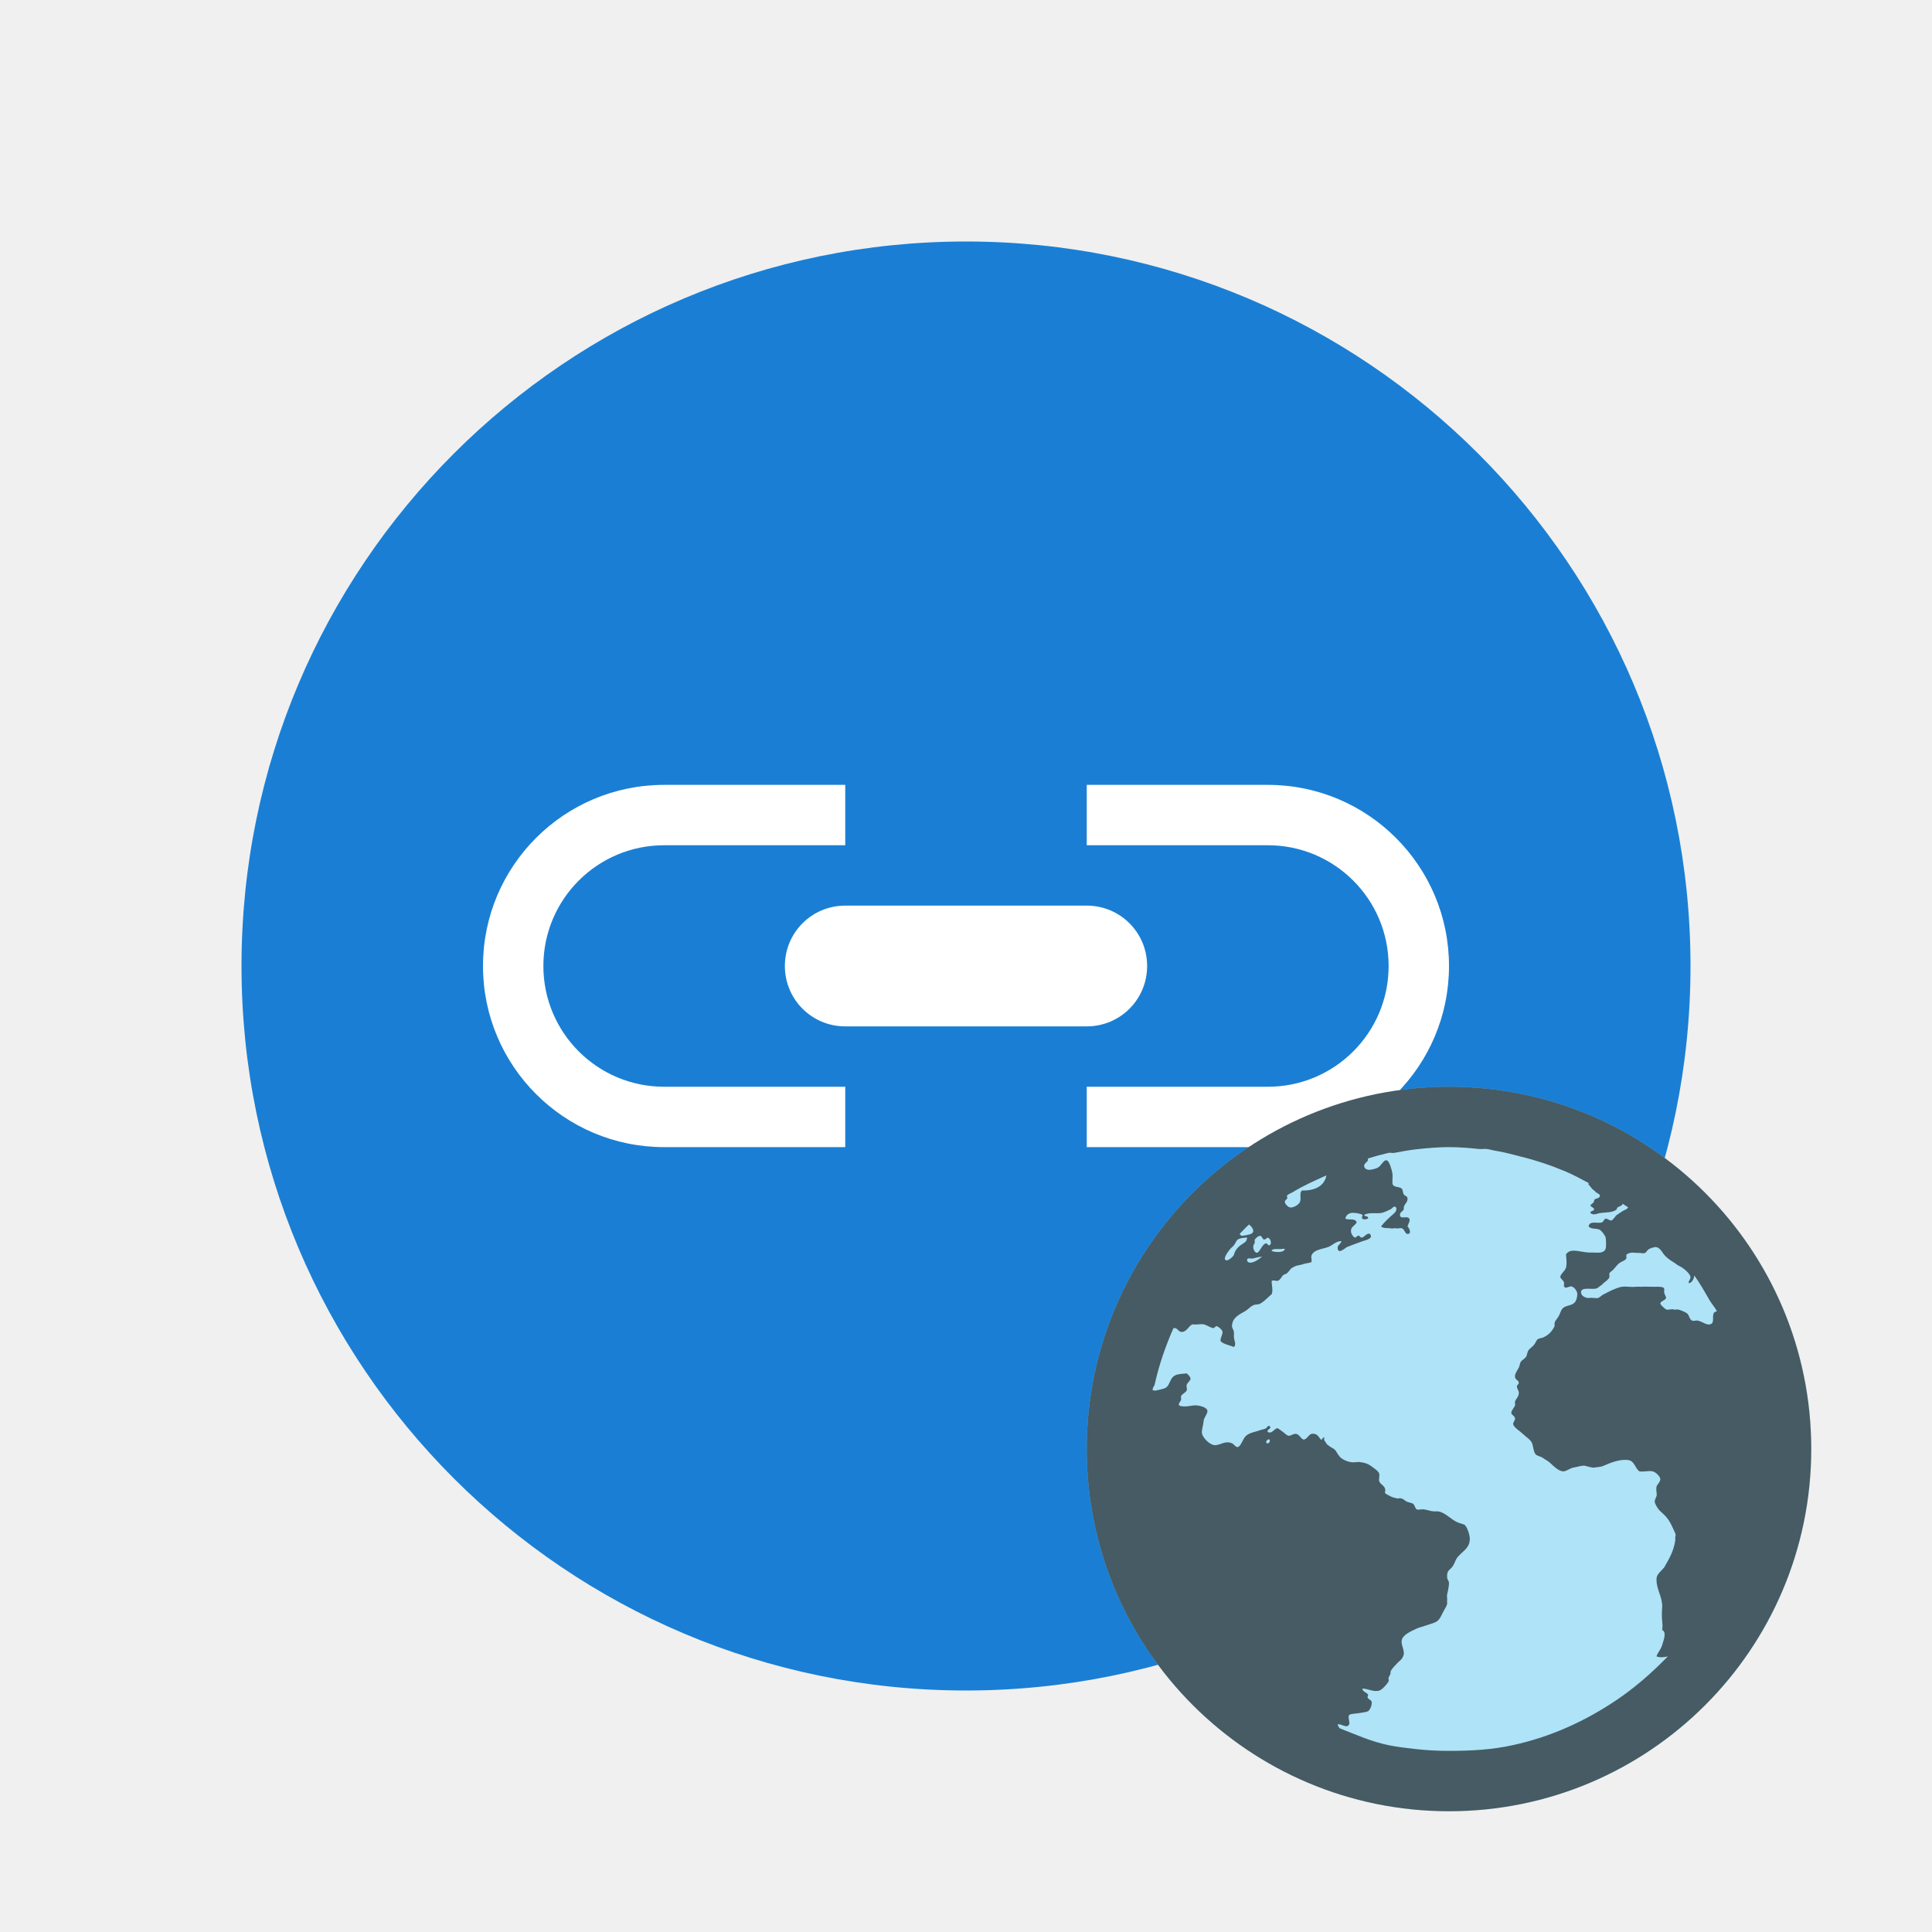
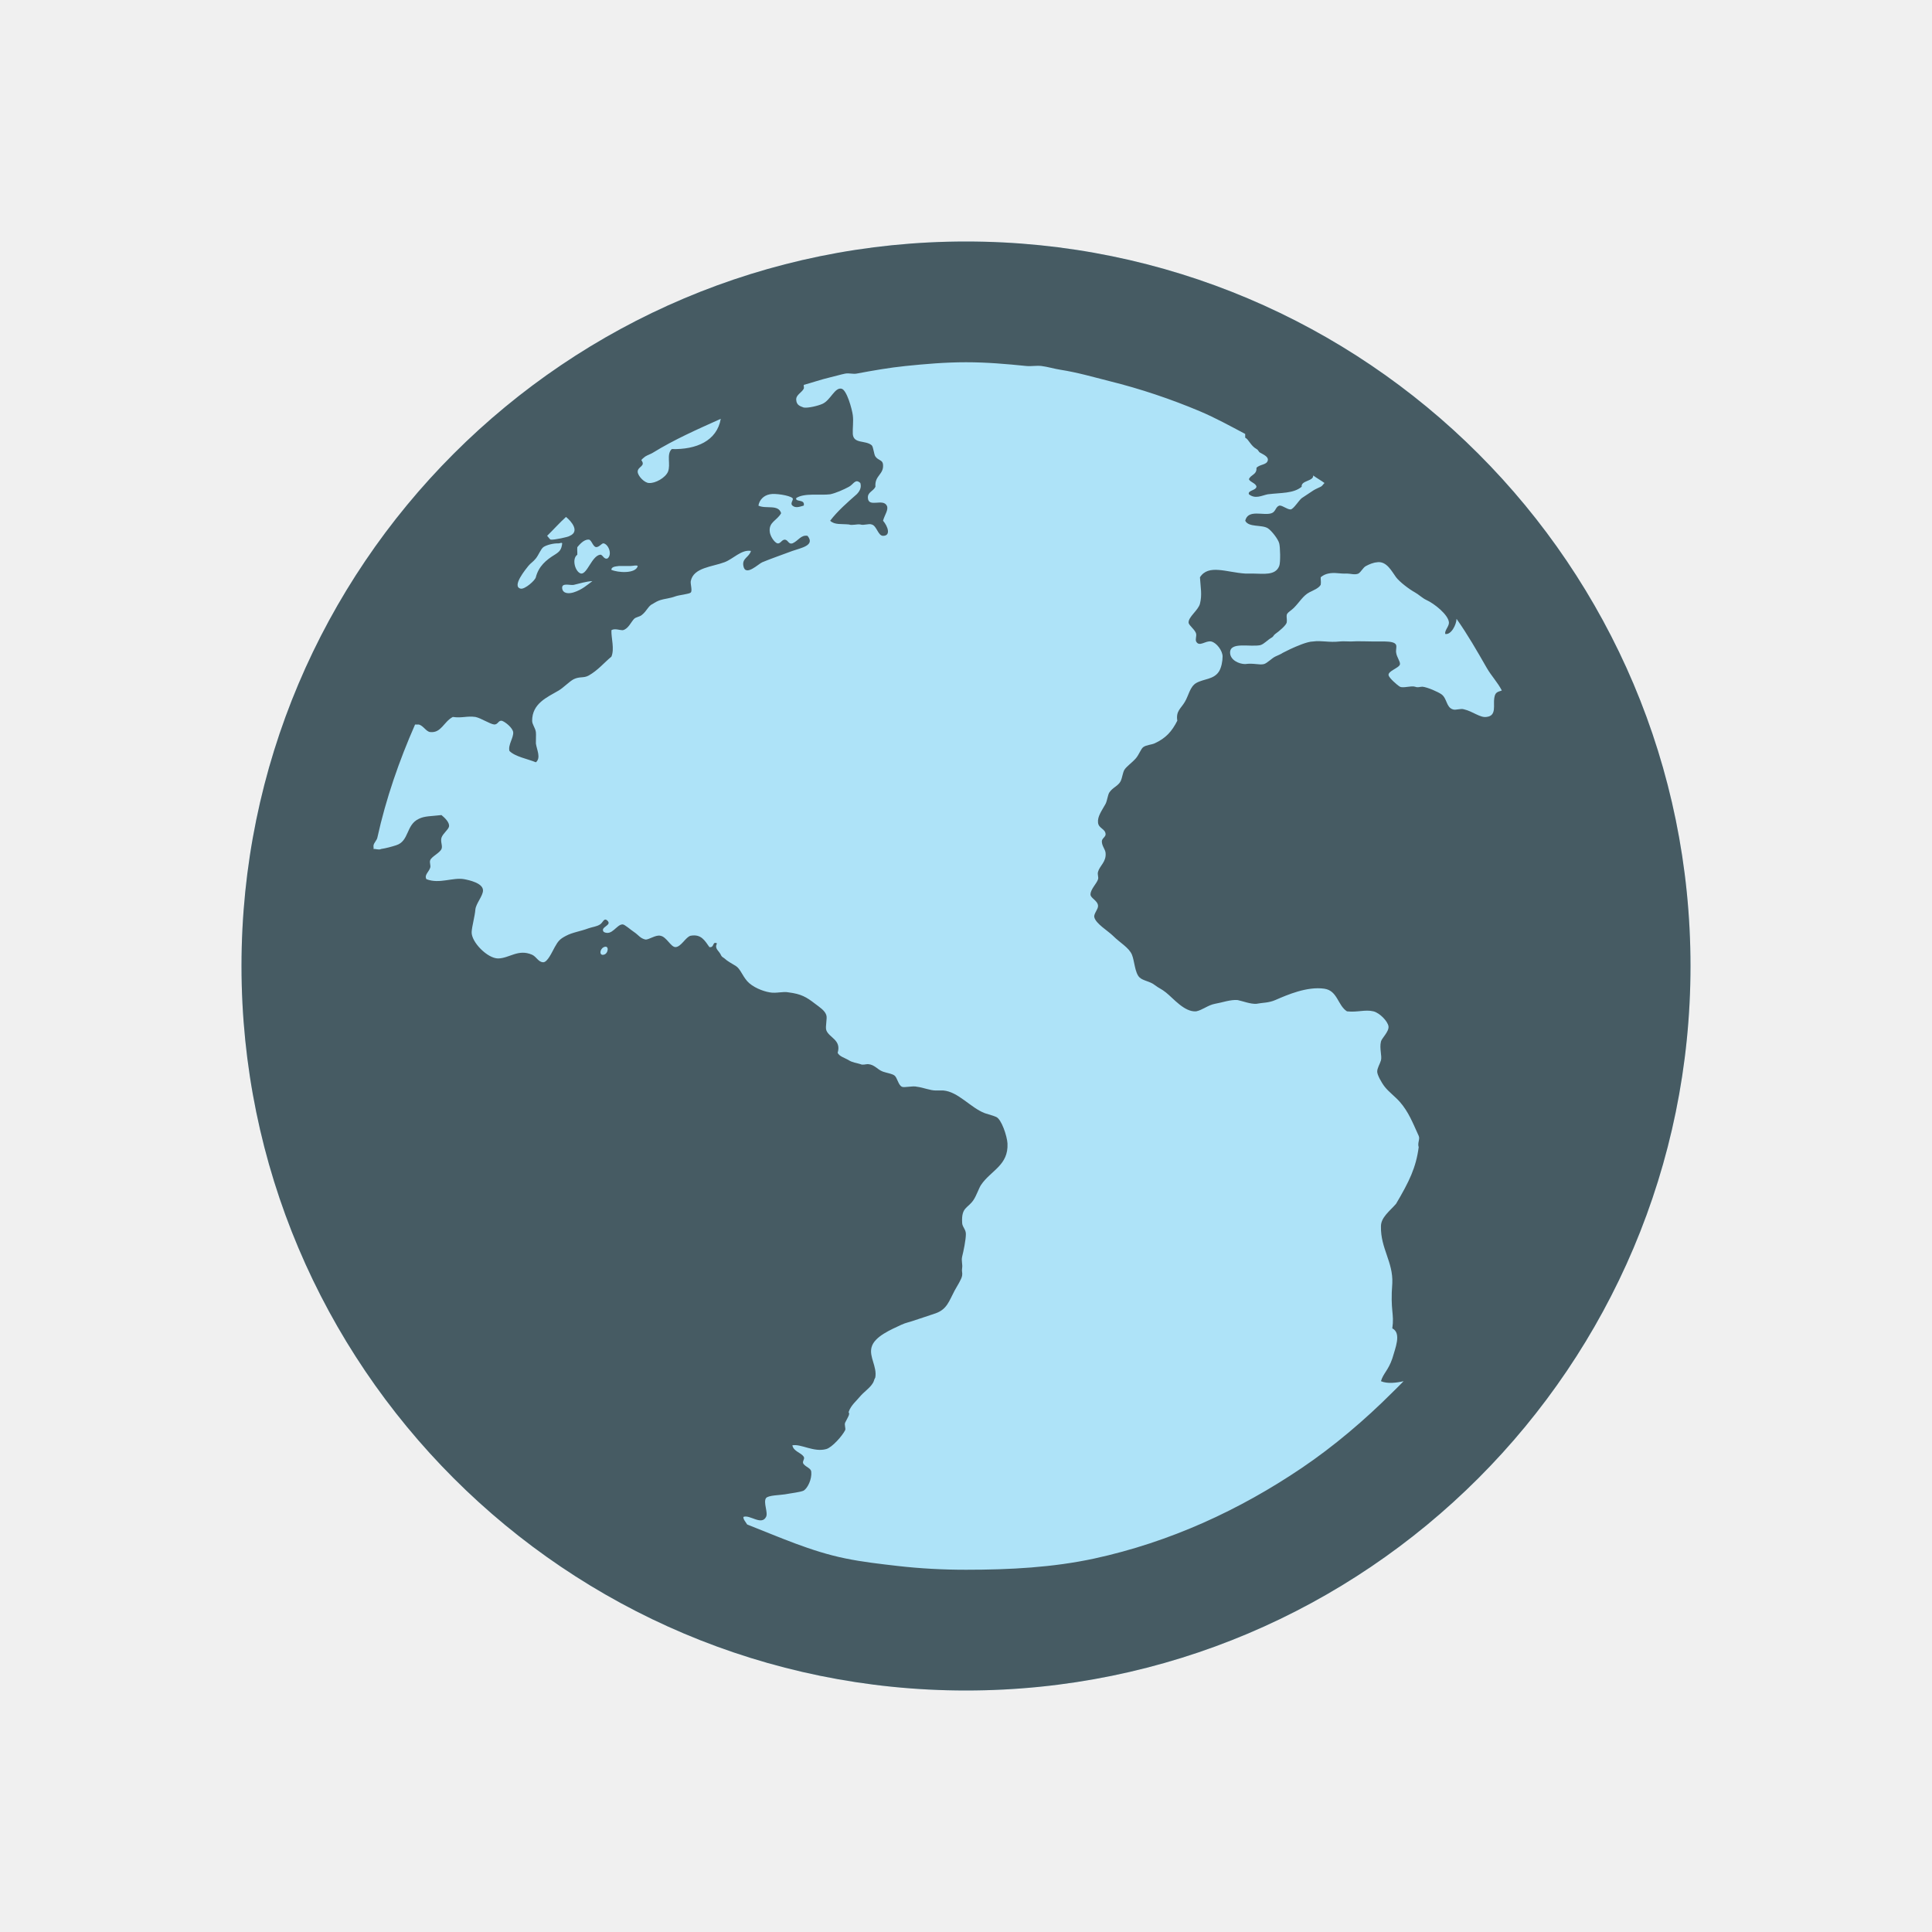
<svg xmlns="http://www.w3.org/2000/svg" viewBox="0 0 32 32" version="1.1" id="svg4">
  <defs id="defs8" />
-   <circle style="opacity:1;fill:#1a7fd4;fill-opacity:1;stroke:none;stroke-width:2;stroke-linecap:round;stroke-linejoin:round;stroke-miterlimit:4;stroke-dasharray:none;stroke-opacity:1" id="path827" cx="16" cy="16" r="12" />
-   <path id="rect852" style="opacity:1;fill:#ffffff;fill-opacity:1;stroke:none;stroke-width:2;stroke-linecap:round;stroke-linejoin:round;stroke-miterlimit:4;stroke-dasharray:none;stroke-opacity:1" d="m 14,15 h 4 c 0.554,0 1,0.446 1,1 0,0.554 -0.446,1 -1,1 H 14 c -0.554,0 -1,-0.446 -1,-1 0,-0.554 0.446,-1 1,-1 z m 7,-2 c 1.657,0 3,1.343 3,3 0,1.657 -1.343,3 -3,3 h -3 v -1 h 3 c 1.105,0 2,-0.895 2,-2 0,-1.105 -0.895,-2 -2,-2 h -3 V 13 Z M 11,13 c -1.657,0 -3,1.343 -3,3 0,1.657 1.343,3 3,3 h 3 V 18 H 11 C 9.895,18 9,17.105 9,16 9,14.895 9.895,14 11,14 h 3 v -1 z" />
-   <circle style="opacity:1;fill:#aee3f8;fill-opacity:1;fill-rule:evenodd;stroke:none;stroke-width:2;stroke-linecap:butt;stroke-linejoin:round;stroke-miterlimit:4;stroke-dasharray:none;stroke-opacity:1" id="path835" cx="24" cy="24" r="6" />
-   <path d="m 24,18 c -3.314,0 -6,2.686 -6,6 0,3.314 2.686,6 6,6 3.314,0 6,-2.686 6,-6 0,-3.314 -2.686,-6 -6,-6 z m 0,1 c 0.173,0 0.332,0.014 0.5,0.031 0.04,0.004 0.085,-0.005 0.125,0 0.053,0.007 0.104,0.023 0.156,0.031 0.144,0.023 0.267,0.059 0.406,0.094 0.257,0.063 0.511,0.149 0.75,0.25 0.132,0.056 0.249,0.121 0.375,0.188 -7.5e-5,0.009 8e-4,0.02 0,0.031 0.029,0.013 0.045,0.067 0.094,0.094 0.018,0.01 0.014,0.022 0.031,0.031 0.029,0.016 0.068,0.034 0.062,0.062 -0.008,0.04 -0.066,0.032 -0.094,0.062 0.004,0.058 -0.048,0.055 -0.062,0.094 0.009,0.025 0.059,0.033 0.062,0.062 -0.005,0.032 -0.075,0.029 -0.062,0.062 0.054,0.042 0.105,0.01 0.156,0 0.112,-0.014 0.212,-0.005 0.281,-0.062 -0.009,-0.053 0.1,-0.046 0.094,-0.094 0.029,0.021 0.065,0.041 0.094,0.062 -0.011,0.01 -0.019,0.026 -0.031,0.031 -0.021,0.01 -0.043,0.019 -0.062,0.031 -0.028,0.018 -0.062,0.042 -0.094,0.062 -0.023,0.016 -0.07,0.094 -0.094,0.094 -0.029,0 -0.073,-0.037 -0.094,-0.031 -0.03,0.01 -0.029,0.051 -0.062,0.062 -0.066,0.024 -0.196,-0.036 -0.219,0.062 0.028,0.057 0.138,0.03 0.188,0.062 0.031,0.02 0.086,0.091 0.094,0.125 0.008,0.028 0.012,0.158 0,0.188 -0.031,0.08 -0.127,0.064 -0.219,0.062 h -0.062 c -0.155,-0.01 -0.305,-0.08 -0.375,0.031 0.005,0.085 0.019,0.145 0,0.219 -0.014,0.054 -0.097,0.11 -0.094,0.156 0.001,0.024 0.057,0.06 0.062,0.094 0.004,0.018 -0.008,0.045 0,0.062 0.026,0.049 0.079,-0.01 0.125,0 0.044,0.01 0.094,0.076 0.094,0.125 0,0.035 -0.009,0.091 -0.031,0.125 -0.044,0.066 -0.125,0.058 -0.188,0.094 -0.052,0.03 -0.063,0.105 -0.094,0.156 -0.033,0.056 -0.076,0.076 -0.062,0.156 -0.045,0.089 -0.095,0.144 -0.188,0.188 -0.027,0.012 -0.069,0.013 -0.094,0.031 -0.02,0.014 -0.034,0.062 -0.062,0.094 -0.035,0.039 -0.075,0.064 -0.094,0.094 -0.014,0.023 -0.016,0.062 -0.031,0.094 -0.022,0.042 -0.066,0.052 -0.094,0.094 -0.013,0.02 -0.017,0.068 -0.031,0.094 -0.032,0.058 -0.069,0.105 -0.062,0.156 0.005,0.048 0.059,0.05 0.062,0.094 0.003,0.024 -0.032,0.035 -0.031,0.062 0.001,0.038 0.028,0.064 0.031,0.094 0.007,0.074 -0.049,0.106 -0.062,0.156 -0.007,0.024 0.006,0.043 0,0.062 -0.012,0.037 -0.061,0.081 -0.062,0.125 -0.001,0.031 0.06,0.05 0.062,0.094 0.002,0.029 -0.037,0.066 -0.031,0.094 0.011,0.054 0.114,0.114 0.156,0.156 0.057,0.057 0.131,0.096 0.156,0.156 0.021,0.051 0.024,0.149 0.062,0.188 0.029,0.028 0.088,0.033 0.125,0.062 0.035,0.027 0.057,0.033 0.094,0.062 0.061,0.048 0.153,0.163 0.25,0.156 0.051,-0.01 0.099,-0.052 0.156,-0.062 0.059,-0.01 0.128,-0.036 0.188,-0.031 0.046,0.01 0.108,0.034 0.156,0.031 0.05,-0.01 0.099,-0.006 0.156,-0.031 0.099,-0.043 0.262,-0.114 0.406,-0.094 0.11,0.016 0.111,0.139 0.188,0.188 0.088,0.01 0.149,-0.017 0.219,0 0.053,0.013 0.12,0.083 0.125,0.125 0.005,0.043 -0.057,0.098 -0.062,0.125 -0.014,0.058 0.01,0.119 0,0.156 -0.008,0.029 -0.032,0.065 -0.031,0.094 0,0.026 0.035,0.091 0.062,0.125 0.033,0.042 0.085,0.08 0.125,0.125 0.073,0.084 0.105,0.17 0.156,0.281 0.013,0.028 -0.012,0.058 0,0.094 -0.022,0.168 -0.078,0.283 -0.188,0.469 -0.052,0.06 -0.126,0.113 -0.125,0.188 -0.004,0.18 0.102,0.295 0.094,0.469 -0.018,0.234 0.018,0.25 0,0.375 0.079,0.04 0.023,0.167 0,0.25 -0.034,0.099 -0.075,0.121 -0.094,0.188 0.053,0.023 0.129,0.014 0.188,0 -0.03,0.031 -0.063,0.063 -0.094,0.094 -0.226,0.226 -0.484,0.445 -0.75,0.625 -0.516,0.349 -1.09,0.613 -1.719,0.75 C 24.719,28.981 24.366,29 24,29 23.81,29 23.622,28.99 23.438,28.969 23.291,28.952 23.143,28.935 23,28.906 22.717,28.848 22.451,28.729 22.188,28.625 c -0.009,-0.017 -0.033,-0.042 -0.031,-0.062 0.052,-0.022 0.15,0.074 0.188,0 0.019,-0.035 -0.025,-0.121 0,-0.156 0.018,-0.024 0.119,-0.024 0.156,-0.031 0.053,-0.01 0.126,-0.017 0.156,-0.031 0.033,-0.021 0.069,-0.095 0.062,-0.156 -0.003,-0.029 -0.04,-0.036 -0.062,-0.062 -0.019,-0.022 0.013,-0.042 0,-0.062 -0.024,-0.035 -0.084,-0.043 -0.094,-0.094 0.072,-0.014 0.177,0.06 0.281,0.031 0.049,-0.014 0.133,-0.11 0.156,-0.156 0.007,-0.014 -0.008,-0.044 0,-0.062 0.009,-0.018 0.028,-0.052 0.031,-0.062 0.007,-0.027 -0.006,-0.013 0,-0.031 0.018,-0.051 0.064,-0.089 0.094,-0.125 0.023,-0.028 0.073,-0.065 0.094,-0.094 0.024,-0.031 0.015,-0.035 0.031,-0.062 0.015,-0.091 -0.053,-0.17 -0.031,-0.25 0.024,-0.09 0.163,-0.146 0.25,-0.188 0.03,-0.014 0.069,-0.022 0.094,-0.031 0.06,-0.021 0.132,-0.043 0.188,-0.062 0.094,-0.034 0.11,-0.102 0.156,-0.188 0.022,-0.04 0.058,-0.096 0.062,-0.125 0.004,-0.026 -0.005,-0.032 0,-0.062 0.005,-0.029 -0.008,-0.06 0,-0.094 0.011,-0.043 0.031,-0.14 0.031,-0.188 0,-0.04 -0.03,-0.058 -0.031,-0.094 -0.007,-0.13 0.046,-0.117 0.094,-0.188 0.024,-0.035 0.046,-0.1 0.062,-0.125 0.081,-0.12 0.229,-0.162 0.219,-0.344 -0.004,-0.06 -0.05,-0.2 -0.094,-0.219 -0.025,-0.011 -0.057,-0.018 -0.094,-0.031 -0.118,-0.044 -0.221,-0.177 -0.344,-0.188 H 23.75 c -0.048,0 -0.102,-0.024 -0.156,-0.031 -0.034,-0.01 -0.105,0.01 -0.125,0 -0.031,-0.015 -0.038,-0.077 -0.062,-0.094 -0.02,-0.014 -0.063,-0.02 -0.094,-0.031 -0.049,-0.018 -0.068,-0.059 -0.125,-0.062 -0.018,0 -0.043,0.01 -0.062,0 -0.031,-0.01 -0.065,-0.013 -0.094,-0.031 -0.036,-0.022 -0.079,-0.032 -0.094,-0.062 0.033,-0.108 -0.072,-0.124 -0.094,-0.188 -0.01,-0.029 0.01,-0.099 0,-0.125 C 22.831,24.369 22.791,24.343 22.75,24.312 c -0.072,-0.056 -0.116,-0.081 -0.219,-0.094 -0.046,-0.01 -0.101,0.01 -0.156,0 C 22.317,24.209 22.231,24.175 22.188,24.125 22.145,24.076 22.131,24.023 22.094,24 22.059,23.978 22.024,23.96 22,23.938 c -0.011,-0.01 -0.021,-0.008 -0.031,-0.031 -0.018,-0.037 -0.053,-0.049 -0.031,-0.094 -0.04,-0.02 -0.02,0.038 -0.062,0.031 -0.039,-0.055 -0.068,-0.11 -0.156,-0.094 -0.04,0.01 -0.078,0.093 -0.125,0.094 -0.039,0 -0.074,-0.086 -0.125,-0.094 -0.039,-0.01 -0.098,0.036 -0.125,0.031 -0.043,-0.01 -0.055,-0.036 -0.094,-0.062 -0.029,-0.019 -0.078,-0.064 -0.094,-0.062 -0.05,0 -0.087,0.099 -0.156,0.062 -0.034,-0.043 0.071,-0.054 0.031,-0.094 -0.03,-0.029 -0.038,0.017 -0.062,0.031 -0.028,0.018 -0.063,0.02 -0.094,0.031 -0.069,0.026 -0.134,0.034 -0.188,0.062 -0.05,0.026 -0.065,0.042 -0.094,0.094 -0.023,0.042 -0.059,0.123 -0.094,0.125 -0.042,0 -0.056,-0.045 -0.094,-0.062 -0.115,-0.05 -0.186,0.029 -0.281,0.031 -0.088,0 -0.223,-0.136 -0.219,-0.219 0.003,-0.051 0.025,-0.124 0.031,-0.188 0.005,-0.05 0.062,-0.111 0.062,-0.156 0.001,-0.062 -0.116,-0.087 -0.156,-0.094 -0.094,-0.017 -0.206,0.042 -0.312,0 -0.02,-0.034 0.019,-0.06 0.031,-0.094 0.007,-0.018 -0.007,-0.042 0,-0.062 0.012,-0.032 0.079,-0.06 0.094,-0.094 0.011,-0.026 -0.011,-0.061 0,-0.094 0.013,-0.036 0.059,-0.068 0.062,-0.094 0.004,-0.034 -0.036,-0.072 -0.062,-0.094 -0.083,0.01 -0.14,0.007 -0.188,0.031 -0.108,0.049 -0.079,0.185 -0.188,0.219 -0.037,0.012 -0.083,0.024 -0.125,0.031 -0.018,0.01 -0.042,-0.002 -0.062,0 0.002,-0.01 -0.002,-0.021 0,-0.031 0.005,-0.023 0.026,-0.04 0.031,-0.062 0.071,-0.325 0.181,-0.64 0.312,-0.938 h 0.031 c 0.038,0.01 0.061,0.059 0.094,0.062 0.092,0.01 0.112,-0.085 0.188,-0.125 0.078,0.011 0.117,-0.01 0.188,0 0.048,0.01 0.118,0.059 0.156,0.062 0.032,0 0.033,-0.035 0.062,-0.031 0.03,0.01 0.089,0.058 0.094,0.094 0.005,0.045 -0.044,0.107 -0.031,0.156 0.047,0.048 0.152,0.066 0.219,0.094 0.044,-0.037 0.007,-0.104 0,-0.156 -0.001,-0.023 0.003,-0.073 0,-0.094 -0.005,-0.036 -0.031,-0.063 -0.031,-0.094 0,-0.143 0.123,-0.194 0.219,-0.25 0.041,-0.024 0.089,-0.076 0.125,-0.094 0.051,-0.025 0.083,-0.007 0.125,-0.031 0.076,-0.043 0.129,-0.108 0.188,-0.156 0.027,-0.065 -0.003,-0.155 0,-0.219 0.027,-0.017 0.065,0 0.094,0 0.046,-0.01 0.068,-0.068 0.094,-0.094 0.015,-0.015 0.044,-0.016 0.062,-0.031 0.046,-0.036 0.054,-0.078 0.094,-0.094 0.014,-0.01 0.04,-0.024 0.062,-0.031 0.03,-0.01 0.077,-0.013 0.125,-0.031 0.031,-0.011 0.113,-0.018 0.125,-0.031 0.015,-0.015 -0.004,-0.071 0,-0.094 0.024,-0.113 0.18,-0.118 0.281,-0.156 0.07,-0.026 0.141,-0.108 0.219,-0.094 -0.015,0.054 -0.075,0.06 -0.062,0.125 0.017,0.091 0.124,-0.018 0.156,-0.031 0.061,-0.026 0.17,-0.064 0.25,-0.094 0.07,-0.025 0.191,-0.044 0.125,-0.125 -0.055,-0.01 -0.077,0.043 -0.125,0.062 -0.033,0.01 -0.035,-0.028 -0.062,-0.031 -0.027,0 -0.035,0.036 -0.062,0.031 -0.027,-0.01 -0.059,-0.061 -0.062,-0.094 -0.011,-0.084 0.06,-0.094 0.094,-0.156 -0.023,-0.076 -0.124,-0.033 -0.188,-0.062 0.007,-0.045 0.041,-0.084 0.094,-0.094 0.043,-0.01 0.162,0.008 0.188,0.031 0.015,0.013 -0.023,0.042 0,0.062 0.026,0.023 0.06,0.01 0.094,0 0.012,-0.057 -0.072,-0.025 -0.062,-0.062 0.068,-0.044 0.198,-0.02 0.281,-0.031 0.048,-0.01 0.113,-0.04 0.156,-0.062 C 23.071,20.008 23.083,19.962 23.125,20 c 0.012,0.041 -0.008,0.072 -0.031,0.094 -0.077,0.068 -0.159,0.14 -0.219,0.219 0.037,0.036 0.094,0.024 0.156,0.031 0.024,0.01 0.069,-0.005 0.094,0 0.03,0.01 0.07,-0.01 0.094,0 0.042,0.01 0.052,0.094 0.094,0.094 0.068,0 0.039,-0.08 0,-0.125 0.012,-0.047 0.048,-0.092 0.031,-0.125 -0.031,-0.062 -0.15,0.018 -0.156,-0.062 -0.004,-0.05 0.044,-0.056 0.062,-0.094 -0.008,-0.096 0.072,-0.101 0.062,-0.188 -0.005,-0.036 -0.037,-0.029 -0.062,-0.062 -0.013,-0.018 -0.016,-0.08 -0.031,-0.094 -0.052,-0.044 -0.15,-0.01 -0.156,-0.094 -0.003,-0.05 0.007,-0.103 0,-0.156 -0.007,-0.051 -0.05,-0.209 -0.094,-0.219 -0.056,-0.012 -0.089,0.094 -0.156,0.125 -0.036,0.017 -0.119,0.037 -0.156,0.031 -0.024,-0.01 -0.059,-0.015 -0.062,-0.062 -0.004,-0.042 0.047,-0.061 0.062,-0.094 0.004,-0.008 -0.002,-0.02 0,-0.031 0.073,-0.02 0.145,-0.045 0.219,-0.062 0.042,-0.01 0.083,-0.023 0.125,-0.031 0.03,-0.006 0.064,0.006 0.094,0 C 23.227,19.069 23.363,19.045 23.5,19.031 23.666,19.014 23.829,19 24,19 Z m -2.031,0.469 c -0.032,0.183 -0.203,0.255 -0.406,0.25 -0.046,0.044 -0.006,0.127 -0.031,0.188 C 21.51,19.957 21.426,20.004 21.375,20 c -0.037,0 -0.094,-0.059 -0.094,-0.094 0,-0.043 0.068,-0.045 0.031,-0.094 0.002,-0.01 0.021,-0.021 0.031,-0.031 0.02,-0.013 0.042,-0.019 0.062,-0.031 0.181,-0.112 0.367,-0.193 0.562,-0.281 z m -1.281,0.812 c 0.047,0.038 0.114,0.121 0.031,0.156 -0.01,0.01 -0.132,0.035 -0.156,0.031 -0.01,0 -0.023,-0.024 -0.031,-0.031 0.052,-0.05 0.102,-0.108 0.156,-0.156 z m 0.188,0.188 c 0.024,0 0.034,0.06 0.062,0.062 0.027,0 0.046,-0.035 0.062,-0.031 0.042,0.011 0.071,0.094 0.031,0.125 -0.033,0.01 -0.039,-0.035 -0.062,-0.031 -0.068,0.012 -0.105,0.16 -0.156,0.156 -0.048,-0.01 -0.08,-0.121 -0.031,-0.156 0.001,-0.03 -0.002,-0.032 0,-0.062 0.015,-0.018 0.054,-0.066 0.094,-0.062 z M 20.625,20.5 c 0.014,0 0.026,-0.01 0.031,0 -0.007,0.053 -0.022,0.069 -0.062,0.094 -0.071,0.043 -0.133,0.096 -0.156,0.188 -0.007,0.027 -0.091,0.1 -0.125,0.094 -0.079,-0.017 0.045,-0.165 0.062,-0.188 0.02,-0.025 0.04,-0.034 0.062,-0.062 0.023,-0.028 0.041,-0.078 0.062,-0.094 0.024,-0.017 0.083,-0.033 0.125,-0.031 z m 6.781,0.156 c 0.079,-0.01 0.12,0.077 0.156,0.125 0.03,0.039 0.107,0.098 0.156,0.125 0.028,0.015 0.063,0.049 0.094,0.062 0.065,0.029 0.184,0.123 0.188,0.188 0.001,0.032 -0.036,0.064 -0.031,0.094 0.049,0.01 0.093,-0.076 0.094,-0.125 0.092,0.13 0.171,0.268 0.25,0.406 0.037,0.065 0.09,0.12 0.125,0.188 -0.044,0.013 -0.055,0.019 -0.062,0.062 -0.01,0.056 0.021,0.146 -0.062,0.156 -0.053,0.01 -0.115,-0.045 -0.188,-0.062 -0.03,-0.01 -0.07,0.01 -0.094,0 -0.055,-0.018 -0.047,-0.092 -0.094,-0.125 -0.027,-0.019 -0.113,-0.058 -0.156,-0.062 -0.027,0 -0.035,0.01 -0.062,0 -0.034,-0.01 -0.097,0.014 -0.125,0 -0.027,-0.017 -0.087,-0.071 -0.094,-0.094 -0.011,-0.037 0.092,-0.062 0.094,-0.094 0.002,-0.024 -0.026,-0.057 -0.031,-0.094 -0.004,-0.022 0.005,-0.048 0,-0.062 -0.007,-0.026 -0.053,-0.03 -0.094,-0.031 H 27.375 c -0.044,0 -0.133,-0.004 -0.188,0 -0.033,0 -0.063,-0.003 -0.094,0 -0.087,0.01 -0.151,-0.01 -0.219,0 -0.049,0 -0.142,0.042 -0.188,0.062 -0.023,0.011 -0.032,0.016 -0.062,0.031 -0.014,0.01 -0.044,0.023 -0.062,0.031 -0.028,0.013 -0.067,0.054 -0.094,0.062 -0.039,0.01 -0.085,-0.01 -0.156,0 -0.051,0 -0.124,-0.033 -0.125,-0.094 -0.001,-0.093 0.162,-0.045 0.25,-0.062 0.033,-0.01 0.054,-0.038 0.094,-0.062 0.019,-0.011 0.013,-0.019 0.031,-0.031 0.03,-0.021 0.089,-0.07 0.094,-0.094 0.004,-0.022 -0.003,-0.045 0,-0.062 0.004,-0.021 0.035,-0.035 0.062,-0.062 0.042,-0.042 0.073,-0.098 0.125,-0.125 0.035,-0.018 0.078,-0.034 0.094,-0.062 0.004,-0.032 -0.001,-0.033 0,-0.062 0.022,-0.02 0.045,-0.027 0.062,-0.031 0.054,-0.012 0.093,0.003 0.156,0 0.027,0 0.065,0.013 0.094,0 0.024,-0.016 0.038,-0.051 0.062,-0.062 0.026,-0.014 0.062,-0.029 0.094,-0.031 z M 21.125,20.688 h 0.094 c 0.025,0 0.052,-0.01 0.062,0 -0.016,0.066 -0.167,0.055 -0.219,0.031 0.003,-0.025 0.03,-0.027 0.062,-0.031 z m -0.219,0.125 c -0.044,0.032 -0.087,0.072 -0.156,0.094 -0.038,0.012 -0.087,0.011 -0.094,-0.031 -0.008,-0.052 0.06,-0.026 0.094,-0.031 0.044,-0.01 0.105,-0.029 0.156,-0.031 z M 21,23.844 c 0.048,-0.022 0.039,0.056 0,0.062 -0.037,0.01 -0.036,-0.044 0,-0.062 z" id="path845" style="opacity:0.6" />
+   <circle style="opacity:1;fill:#aee3f8;fill-opacity:1;fill-rule:evenodd;stroke:none;stroke-width:4;stroke-linecap:butt;stroke-linejoin:round;stroke-miterlimit:4;stroke-dasharray:none;stroke-opacity:1" id="path835" cx="16" cy="16" r="12" />
+   <path d="M 16,4 C 9.373,4 4,9.373 4,16 4,22.627 9.373,28 16,28 22.627,28 28,22.627 28,16 28,9.373 22.627,4 16,4 Z m 0,2 c 0.345,0 0.664,0.028 1,0.062 0.081,0.008 0.17,-0.01 0.25,0 0.105,0.013 0.208,0.046 0.312,0.062 0.287,0.045 0.534,0.118 0.812,0.188 0.513,0.127 1.021,0.298 1.5,0.5 0.264,0.112 0.498,0.242 0.75,0.375 -1.5e-4,0.018 0.002,0.041 0,0.062 0.058,0.026 0.09,0.134 0.188,0.188 0.036,0.02 0.029,0.044 0.062,0.062 0.058,0.032 0.137,0.067 0.125,0.125 -0.016,0.08 -0.132,0.063 -0.188,0.125 0.008,0.116 -0.095,0.11 -0.125,0.188 0.018,0.05 0.117,0.065 0.125,0.125 -0.01,0.064 -0.149,0.059 -0.125,0.125 0.108,0.084 0.211,0.02 0.312,0 0.224,-0.028 0.425,-0.011 0.562,-0.125 C 21.544,7.957 21.762,7.971 21.75,7.875 21.807,7.917 21.881,7.958 21.938,8 21.916,8.02 21.899,8.052 21.875,8.062 21.833,8.082 21.788,8.101 21.75,8.125 21.694,8.161 21.627,8.208 21.562,8.25 21.517,8.282 21.423,8.438 21.375,8.438 21.317,8.438 21.23,8.363 21.188,8.375 21.127,8.395 21.13,8.476 21.062,8.5 20.931,8.548 20.671,8.427 20.625,8.625 20.681,8.739 20.9,8.686 21,8.75 c 0.062,0.04 0.172,0.182 0.188,0.25 0.016,0.056 0.024,0.315 0,0.375 C 21.125,9.535 20.934,9.502 20.75,9.5 h -0.125 c -0.31,-0.02 -0.61,-0.16 -0.75,0.062 0.01,0.17 0.038,0.289 0,0.438 -0.028,0.108 -0.194,0.219 -0.188,0.312 0.002,0.048 0.113,0.119 0.125,0.188 0.008,0.036 -0.016,0.091 0,0.125 0.052,0.098 0.158,-0.02 0.25,0 0.088,0.02 0.188,0.152 0.188,0.25 0,0.07 -0.018,0.182 -0.062,0.25 -0.088,0.132 -0.249,0.116 -0.375,0.188 -0.104,0.06 -0.126,0.209 -0.188,0.312 -0.066,0.112 -0.151,0.152 -0.125,0.312 -0.09,0.178 -0.189,0.289 -0.375,0.375 -0.054,0.024 -0.138,0.026 -0.188,0.062 -0.04,0.028 -0.069,0.123 -0.125,0.188 -0.07,0.078 -0.149,0.128 -0.188,0.188 -0.028,0.046 -0.033,0.123 -0.062,0.188 -0.044,0.084 -0.132,0.103 -0.188,0.188 -0.026,0.04 -0.035,0.136 -0.062,0.188 -0.064,0.116 -0.137,0.21 -0.125,0.312 0.01,0.096 0.119,0.1 0.125,0.188 0.005,0.048 -0.064,0.071 -0.062,0.125 0.002,0.076 0.057,0.128 0.062,0.188 0.014,0.148 -0.097,0.211 -0.125,0.312 -0.014,0.048 0.012,0.085 0,0.125 -0.024,0.074 -0.123,0.162 -0.125,0.25 -0.002,0.062 0.119,0.1 0.125,0.188 0.004,0.058 -0.074,0.132 -0.062,0.188 0.022,0.108 0.229,0.229 0.312,0.312 0.114,0.114 0.263,0.193 0.312,0.312 0.042,0.102 0.047,0.299 0.125,0.375 0.058,0.056 0.176,0.065 0.25,0.125 0.07,0.054 0.114,0.065 0.188,0.125 0.122,0.096 0.306,0.327 0.5,0.312 0.102,-0.02 0.199,-0.105 0.312,-0.125 0.118,-0.02 0.255,-0.072 0.375,-0.062 0.092,0.02 0.217,0.069 0.312,0.062 0.1,-0.02 0.199,-0.013 0.312,-0.062 0.198,-0.086 0.525,-0.229 0.812,-0.188 0.22,0.032 0.221,0.277 0.375,0.375 0.176,0.02 0.298,-0.034 0.438,0 0.106,0.026 0.24,0.167 0.25,0.25 0.01,0.086 -0.113,0.196 -0.125,0.25 -0.028,0.116 0.02,0.238 0,0.312 -0.016,0.058 -0.064,0.13 -0.062,0.188 0,0.052 0.071,0.182 0.125,0.25 0.066,0.084 0.17,0.16 0.25,0.25 0.146,0.168 0.211,0.341 0.312,0.562 0.026,0.056 -0.024,0.116 0,0.188 -0.044,0.336 -0.155,0.566 -0.375,0.938 -0.104,0.12 -0.252,0.225 -0.25,0.375 -0.008,0.36 0.203,0.59 0.188,0.938 -0.036,0.468 0.036,0.5 0,0.75 0.158,0.08 0.046,0.334 0,0.5 -0.068,0.198 -0.149,0.243 -0.188,0.375 0.106,0.046 0.257,0.027 0.375,0 -0.06,0.063 -0.126,0.126 -0.188,0.188 -0.452,0.452 -0.968,0.891 -1.5,1.25 -1.032,0.697 -2.18,1.227 -3.438,1.5 C 17.438,25.962 16.732,26 16,26 15.619,26 15.244,25.98 14.875,25.938 14.581,25.904 14.285,25.871 14,25.812 13.434,25.697 12.902,25.457 12.375,25.25 c -0.019,-0.034 -0.067,-0.085 -0.062,-0.125 0.104,-0.044 0.299,0.148 0.375,0 0.038,-0.07 -0.05,-0.242 0,-0.312 0.036,-0.048 0.239,-0.049 0.312,-0.062 0.106,-0.02 0.253,-0.035 0.312,-0.062 0.066,-0.042 0.137,-0.189 0.125,-0.312 -0.005,-0.058 -0.079,-0.073 -0.125,-0.125 -0.038,-0.044 0.026,-0.083 0,-0.125 -0.048,-0.07 -0.168,-0.086 -0.188,-0.188 0.144,-0.028 0.355,0.12 0.562,0.062 0.098,-0.028 0.266,-0.22 0.312,-0.312 0.014,-0.028 -0.016,-0.089 0,-0.125 0.018,-0.036 0.056,-0.105 0.062,-0.125 0.014,-0.054 -0.012,-0.026 0,-0.062 0.036,-0.102 0.128,-0.177 0.188,-0.25 0.046,-0.056 0.145,-0.13 0.188,-0.188 0.048,-0.062 0.031,-0.069 0.062,-0.125 0.03,-0.182 -0.106,-0.34 -0.062,-0.5 0.048,-0.18 0.326,-0.293 0.5,-0.375 0.06,-0.028 0.138,-0.044 0.188,-0.062 0.12,-0.042 0.263,-0.085 0.375,-0.125 0.188,-0.068 0.22,-0.203 0.312,-0.375 0.044,-0.08 0.117,-0.191 0.125,-0.25 0.008,-0.052 -0.01,-0.063 0,-0.125 0.01,-0.058 -0.016,-0.119 0,-0.188 0.022,-0.086 0.062,-0.279 0.062,-0.375 0,-0.08 -0.061,-0.116 -0.062,-0.188 -0.014,-0.26 0.092,-0.233 0.188,-0.375 0.048,-0.07 0.091,-0.2 0.125,-0.25 0.162,-0.24 0.457,-0.324 0.438,-0.688 C 16.68,18.817 16.588,18.538 16.5,18.5 16.45,18.478 16.387,18.463 16.312,18.438 16.077,18.349 15.871,18.082 15.625,18.062 H 15.5 c -0.096,0 -0.205,-0.049 -0.312,-0.062 -0.068,-0.02 -0.21,0.02 -0.25,0 -0.062,-0.03 -0.075,-0.153 -0.125,-0.188 -0.04,-0.028 -0.126,-0.041 -0.188,-0.062 -0.098,-0.036 -0.136,-0.117 -0.25,-0.125 -0.036,0 -0.085,0.02 -0.125,0 -0.062,-0.02 -0.13,-0.026 -0.188,-0.062 -0.072,-0.044 -0.158,-0.063 -0.188,-0.125 0.066,-0.216 -0.143,-0.249 -0.188,-0.375 -0.02,-0.058 0.02,-0.198 0,-0.25 C 13.662,16.738 13.582,16.687 13.5,16.625 c -0.144,-0.112 -0.232,-0.162 -0.438,-0.188 -0.092,-0.02 -0.203,0.02 -0.312,0 C 12.634,16.418 12.463,16.35 12.375,16.25 12.291,16.152 12.261,16.046 12.188,16 12.118,15.956 12.048,15.921 12,15.875 11.978,15.855 11.958,15.858 11.938,15.812 11.902,15.739 11.831,15.715 11.875,15.625 c -0.08,-0.04 -0.039,0.076 -0.125,0.062 -0.078,-0.11 -0.137,-0.22 -0.312,-0.188 -0.08,0.02 -0.156,0.185 -0.25,0.188 -0.078,0 -0.148,-0.172 -0.25,-0.188 -0.078,-0.02 -0.196,0.072 -0.25,0.062 -0.086,-0.02 -0.11,-0.073 -0.188,-0.125 -0.058,-0.038 -0.155,-0.127 -0.188,-0.125 -0.1,0 -0.175,0.198 -0.312,0.125 C 9.932,15.351 10.143,15.33 10.062,15.25 10.003,15.192 9.986,15.284 9.938,15.312 9.882,15.348 9.812,15.353 9.75,15.375 9.612,15.427 9.483,15.442 9.375,15.5 9.275,15.552 9.245,15.585 9.188,15.688 9.142,15.771 9.07,15.934 9,15.938 c -0.084,0 -0.112,-0.091 -0.188,-0.125 -0.23,-0.1 -0.373,0.059 -0.562,0.062 -0.176,0 -0.445,-0.272 -0.438,-0.438 0.006,-0.102 0.051,-0.249 0.062,-0.375 C 7.885,14.963 7.998,14.841 8,14.75 8.002,14.626 7.767,14.577 7.688,14.562 c -0.188,-0.034 -0.411,0.084 -0.625,0 -0.04,-0.068 0.039,-0.119 0.062,-0.188 0.014,-0.036 -0.014,-0.083 0,-0.125 0.024,-0.064 0.158,-0.119 0.188,-0.188 0.022,-0.052 -0.022,-0.121 0,-0.188 0.026,-0.072 0.119,-0.136 0.125,-0.188 C 7.445,13.62 7.366,13.544 7.312,13.5 7.146,13.52 7.033,13.514 6.938,13.562 6.722,13.661 6.78,13.932 6.562,14 c -0.074,0.024 -0.166,0.049 -0.25,0.062 -0.037,0.02 -0.084,-0.004 -0.125,0 0.004,-0.02 -0.004,-0.042 0,-0.062 C 6.197,13.954 6.24,13.92 6.25,13.875 6.393,13.225 6.613,12.596 6.875,12 h 0.062 c 0.076,0.02 0.122,0.119 0.188,0.125 0.184,0.02 0.223,-0.17 0.375,-0.25 0.156,0.022 0.233,-0.02 0.375,0 0.096,0.02 0.237,0.117 0.312,0.125 0.064,0 0.065,-0.07 0.125,-0.062 0.06,0.02 0.177,0.116 0.188,0.188 0.01,0.09 -0.089,0.213 -0.062,0.312 0.094,0.096 0.304,0.132 0.438,0.188 0.088,-0.074 0.014,-0.208 0,-0.312 -0.002,-0.046 0.005,-0.145 0,-0.188 -0.01,-0.072 -0.062,-0.126 -0.062,-0.188 0,-0.286 0.246,-0.388 0.438,-0.5 0.082,-0.048 0.178,-0.151 0.25,-0.188 0.102,-0.05 0.166,-0.014 0.25,-0.062 0.152,-0.086 0.257,-0.215 0.375,-0.312 0.054,-0.13 -0.005,-0.309 0,-0.438 0.054,-0.034 0.13,0 0.188,0 0.092,-0.02 0.136,-0.136 0.188,-0.188 0.03,-0.03 0.089,-0.033 0.125,-0.062 0.092,-0.072 0.107,-0.155 0.188,-0.188 0.028,-0.02 0.081,-0.049 0.125,-0.062 0.06,-0.02 0.154,-0.026 0.25,-0.062 0.062,-0.022 0.226,-0.036 0.25,-0.062 0.03,-0.03 -0.008,-0.141 0,-0.188 C 11.485,9.399 11.798,9.389 12,9.312 12.14,9.261 12.282,9.097 12.438,9.125 c -0.03,0.108 -0.151,0.12 -0.125,0.25 0.034,0.182 0.249,-0.036 0.312,-0.062 0.122,-0.052 0.34,-0.128 0.5,-0.188 0.14,-0.05 0.382,-0.089 0.25,-0.25 C 13.265,8.855 13.221,8.96 13.125,9 13.059,9.02 13.056,8.944 13,8.938 12.946,8.938 12.929,9.01 12.875,9 12.821,8.98 12.758,8.879 12.75,8.812 12.728,8.645 12.87,8.624 12.938,8.5 12.892,8.348 12.69,8.435 12.562,8.375 c 0.014,-0.09 0.082,-0.168 0.188,-0.188 0.086,-0.02 0.323,0.017 0.375,0.062 0.03,0.026 -0.046,0.083 0,0.125 0.052,0.046 0.119,0.02 0.188,0 0.024,-0.114 -0.145,-0.051 -0.125,-0.125 0.136,-0.088 0.397,-0.041 0.562,-0.062 0.096,-0.02 0.227,-0.079 0.312,-0.125 C 14.142,8.017 14.166,7.924 14.25,8 14.274,8.082 14.233,8.143 14.188,8.188 14.034,8.323 13.87,8.467 13.75,8.625 c 0.074,0.072 0.189,0.049 0.312,0.062 0.048,0.02 0.138,-0.01 0.188,0 0.06,0.02 0.14,-0.02 0.188,0 0.084,0.02 0.104,0.188 0.188,0.188 0.136,0 0.078,-0.16 0,-0.25 0.024,-0.094 0.097,-0.184 0.062,-0.25 C 14.625,8.251 14.387,8.412 14.375,8.25 14.367,8.15 14.464,8.139 14.5,8.062 14.484,7.87 14.645,7.862 14.625,7.688 14.615,7.615 14.55,7.63 14.5,7.562 14.474,7.527 14.467,7.403 14.438,7.375 14.334,7.287 14.137,7.356 14.125,7.188 c -0.005,-0.1 0.014,-0.205 0,-0.312 C 14.111,6.773 14.025,6.457 13.938,6.438 13.826,6.413 13.759,6.625 13.625,6.688 13.553,6.721 13.386,6.762 13.312,6.75 13.265,6.73 13.194,6.719 13.188,6.625 c -0.008,-0.085 0.094,-0.123 0.125,-0.188 0.008,-0.016 -0.004,-0.04 0,-0.062 C 13.458,6.335 13.602,6.285 13.75,6.25 13.834,6.231 13.915,6.205 14,6.188 c 0.06,-0.012 0.127,0.011 0.188,0 C 14.455,6.138 14.726,6.09 15,6.062 15.332,6.028 15.658,6 16,6 Z m -4.062,0.938 c -0.064,0.365 -0.405,0.511 -0.812,0.5 -0.092,0.088 -0.013,0.253 -0.062,0.375 C 11.02,7.915 10.852,8.008 10.75,8 10.676,8 10.562,7.883 10.562,7.812 c 0,-0.086 0.137,-0.089 0.062,-0.188 0.003,-0.02 0.042,-0.043 0.062,-0.062 0.04,-0.025 0.084,-0.038 0.125,-0.062 0.362,-0.223 0.734,-0.386 1.125,-0.562 z M 9.375,8.562 C 9.47,8.639 9.603,8.804 9.438,8.875 9.417,8.895 9.173,8.945 9.125,8.938 9.106,8.938 9.079,8.889 9.062,8.875 9.166,8.774 9.267,8.659 9.375,8.562 Z m 0.375,0.375 c 0.048,0 0.069,0.121 0.125,0.125 C 9.929,9.062 9.968,8.992 10,9 10.084,9.022 10.143,9.188 10.062,9.25 9.996,9.27 9.985,9.18 9.938,9.188 9.802,9.211 9.727,9.508 9.625,9.5 9.529,9.48 9.464,9.258 9.562,9.188 c 0.002,-0.06 -0.004,-0.063 0,-0.125 C 9.593,9.027 9.67,8.931 9.75,8.938 Z M 9.25,9 C 9.278,9 9.302,8.98 9.312,9 9.299,9.106 9.269,9.137 9.188,9.188 9.046,9.274 8.921,9.38 8.875,9.562 8.861,9.617 8.693,9.763 8.625,9.75 8.467,9.716 8.714,9.421 8.75,9.375 8.79,9.325 8.829,9.308 8.875,9.25 8.921,9.194 8.956,9.095 9,9.062 9.048,9.028 9.166,8.996 9.25,9 Z m 13.562,0.312 c 0.158,-0.02 0.241,0.155 0.312,0.25 0.06,0.078 0.214,0.196 0.312,0.25 0.056,0.03 0.126,0.097 0.188,0.125 0.13,0.058 0.369,0.247 0.375,0.375 0.002,0.064 -0.073,0.128 -0.062,0.188 0.098,0.02 0.185,-0.152 0.188,-0.25 0.184,0.26 0.341,0.535 0.5,0.812 0.075,0.131 0.181,0.24 0.25,0.375 -0.088,0.026 -0.111,0.039 -0.125,0.125 -0.02,0.112 0.043,0.293 -0.125,0.312 -0.106,0.02 -0.229,-0.091 -0.375,-0.125 -0.06,-0.02 -0.14,0.02 -0.188,0 -0.11,-0.036 -0.093,-0.183 -0.188,-0.25 -0.054,-0.038 -0.226,-0.115 -0.312,-0.125 -0.054,0 -0.069,0.02 -0.125,0 -0.068,-0.02 -0.194,0.028 -0.25,0 C 23.133,11.341 23.014,11.233 23,11.188 22.978,11.114 23.183,11.063 23.188,11 23.192,10.952 23.135,10.886 23.125,10.812 c -0.008,-0.044 0.01,-0.095 0,-0.125 -0.014,-0.052 -0.106,-0.06 -0.188,-0.062 H 22.75 c -0.088,0 -0.265,-0.008 -0.375,0 -0.066,0 -0.126,-0.006 -0.188,0 -0.174,0.02 -0.302,-0.02 -0.438,0 -0.098,0 -0.283,0.083 -0.375,0.125 -0.046,0.022 -0.065,0.033 -0.125,0.062 -0.028,0.02 -0.089,0.046 -0.125,0.062 -0.056,0.026 -0.134,0.109 -0.188,0.125 -0.078,0.02 -0.171,-0.02 -0.312,0 -0.102,0 -0.248,-0.066 -0.25,-0.188 -0.002,-0.186 0.324,-0.091 0.5,-0.125 0.066,-0.02 0.107,-0.077 0.188,-0.125 0.038,-0.022 0.027,-0.038 0.062,-0.062 0.06,-0.042 0.177,-0.14 0.188,-0.188 0.008,-0.044 -0.006,-0.091 0,-0.125 0.008,-0.042 0.071,-0.069 0.125,-0.125 0.084,-0.084 0.146,-0.196 0.25,-0.25 0.07,-0.036 0.155,-0.067 0.188,-0.125 0.008,-0.064 -0.002,-0.065 0,-0.125 C 21.919,9.523 21.964,9.508 22,9.5 c 0.108,-0.024 0.187,0.006 0.312,0 0.054,0 0.13,0.026 0.188,0 0.048,-0.032 0.077,-0.101 0.125,-0.125 0.052,-0.028 0.123,-0.059 0.188,-0.062 z M 10.25,9.375 h 0.188 c 0.05,0 0.105,-0.02 0.125,0 -0.032,0.132 -0.334,0.111 -0.438,0.062 0.005,-0.05 0.061,-0.054 0.125,-0.062 z M 9.812,9.625 C 9.725,9.689 9.639,9.769 9.5,9.812 9.424,9.836 9.326,9.834 9.312,9.75 9.296,9.646 9.432,9.697 9.5,9.688 9.588,9.668 9.711,9.629 9.812,9.625 Z M 10,15.688 c 0.096,-0.044 0.078,0.111 0,0.125 -0.074,0.02 -0.072,-0.089 0,-0.125 z" id="path845" style="opacity:0.6;stroke-width:2" />
</svg>
